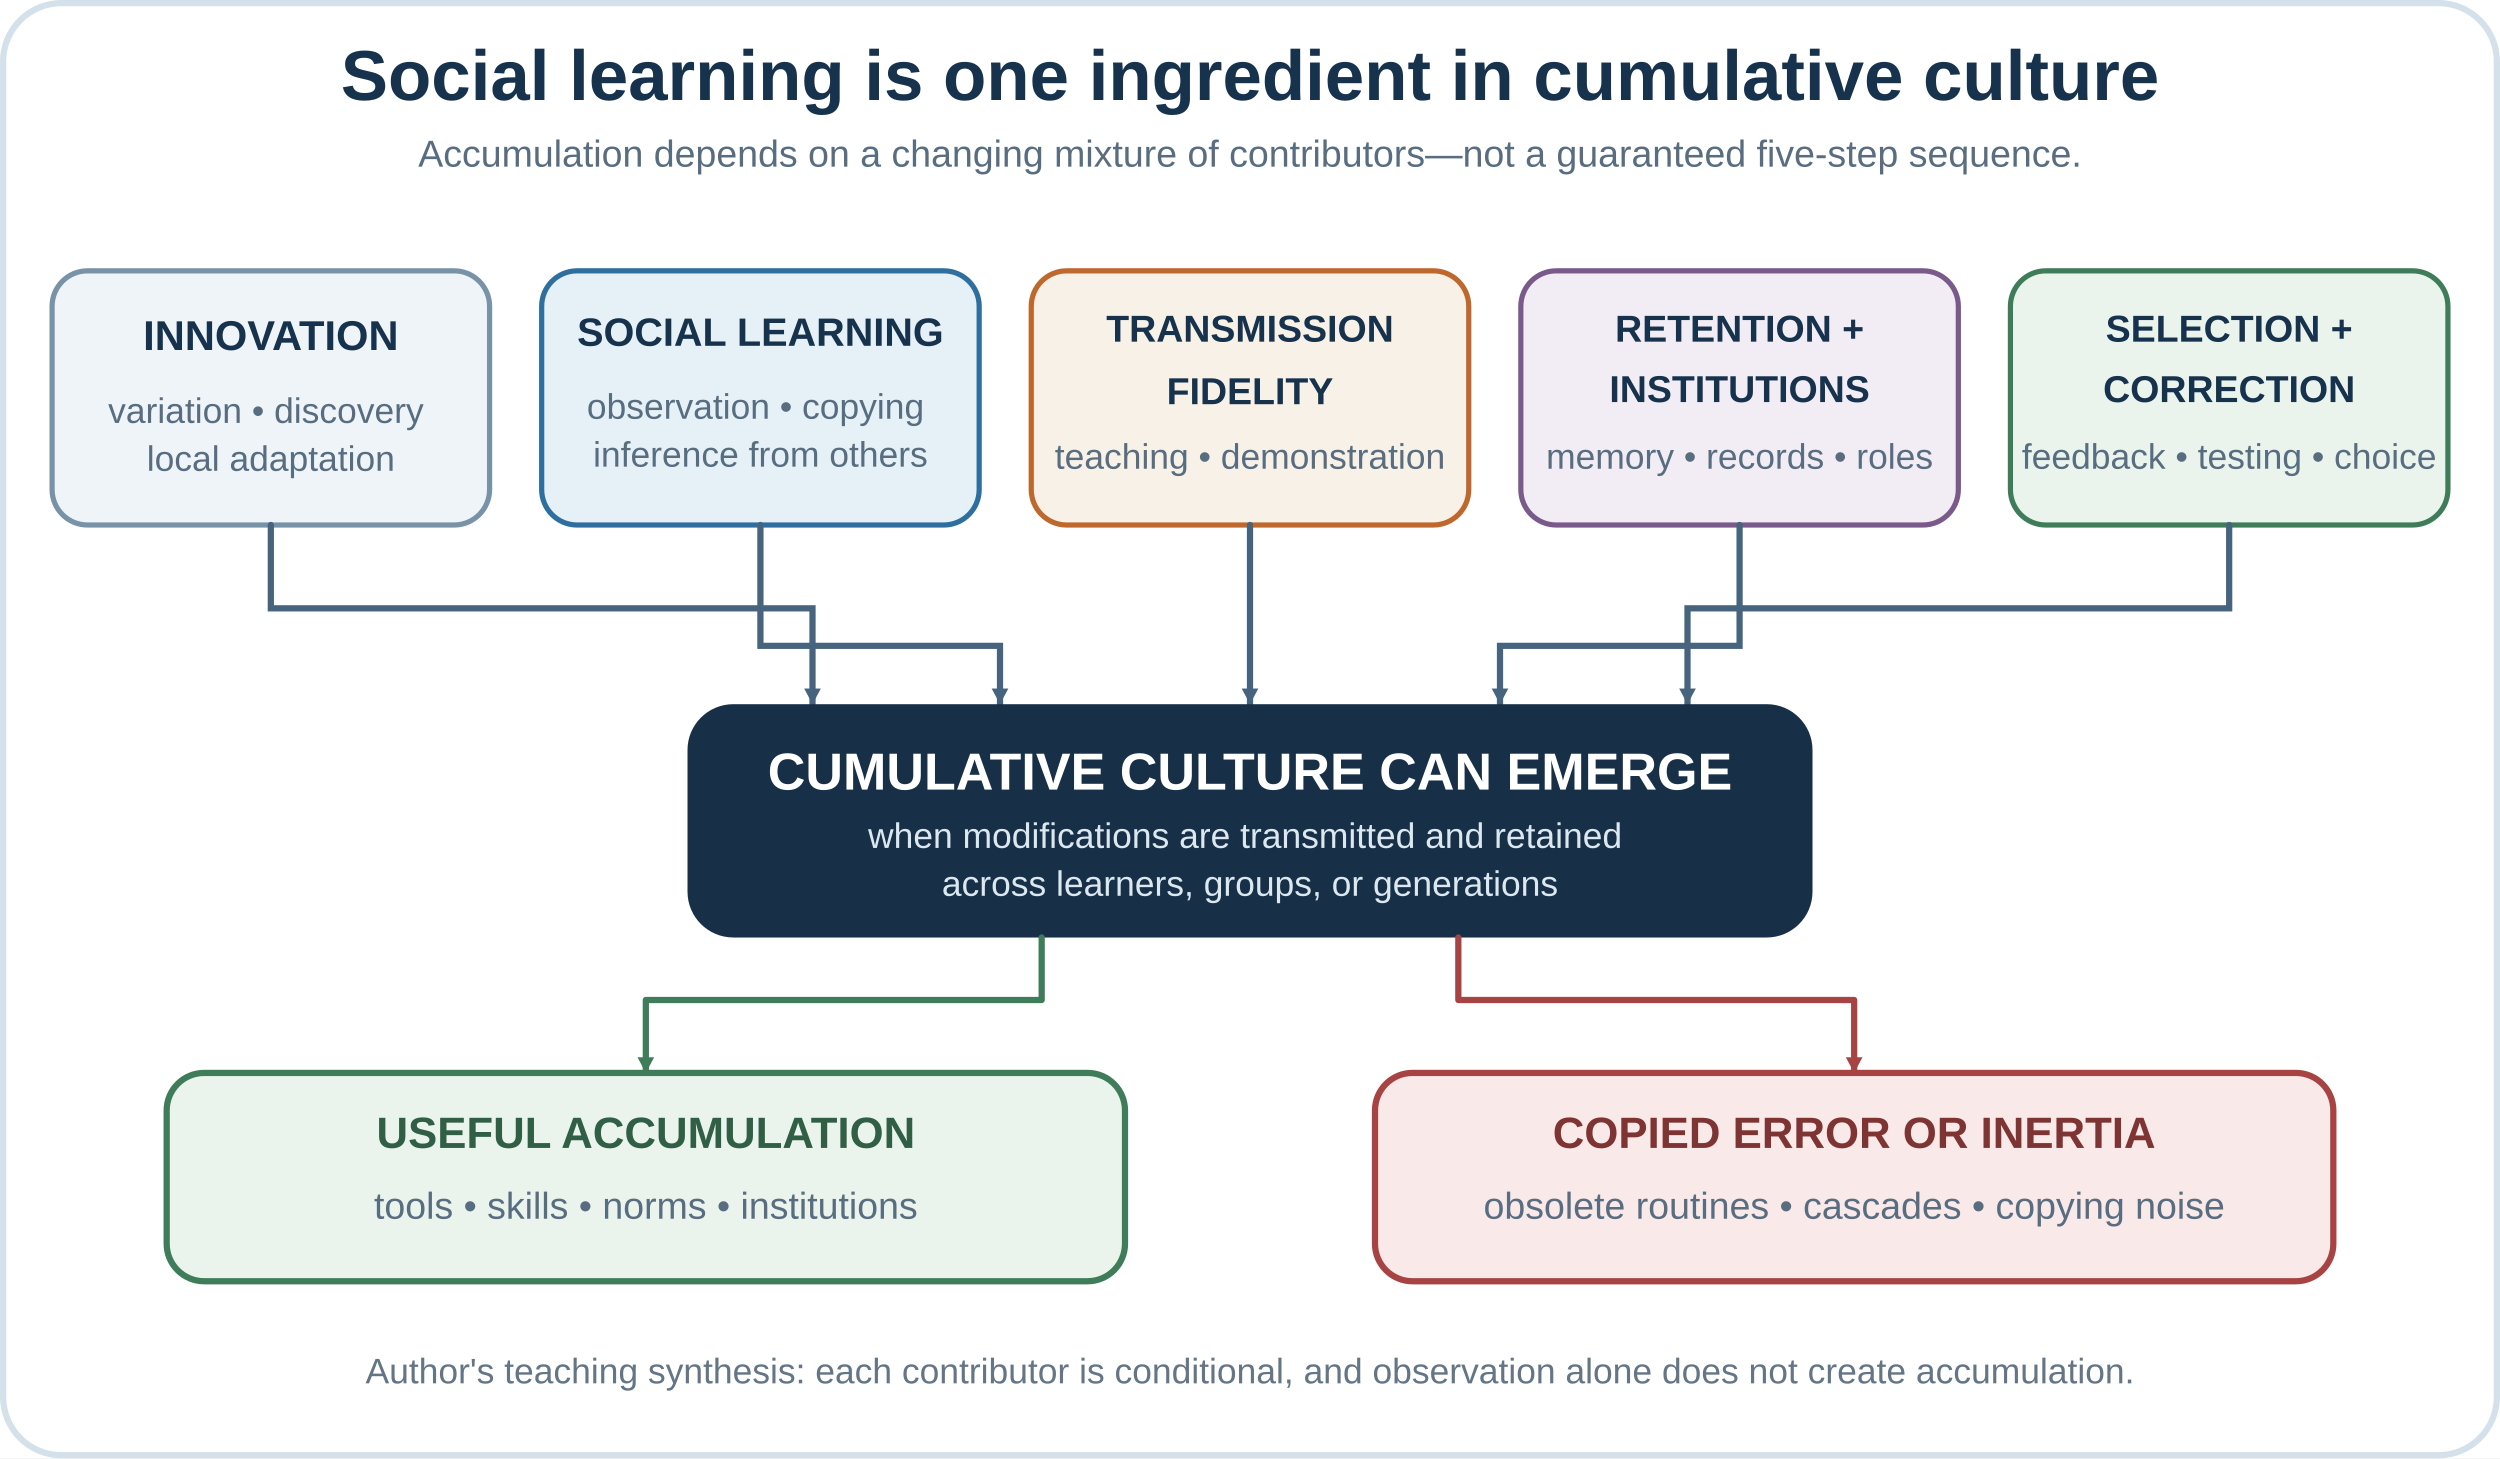
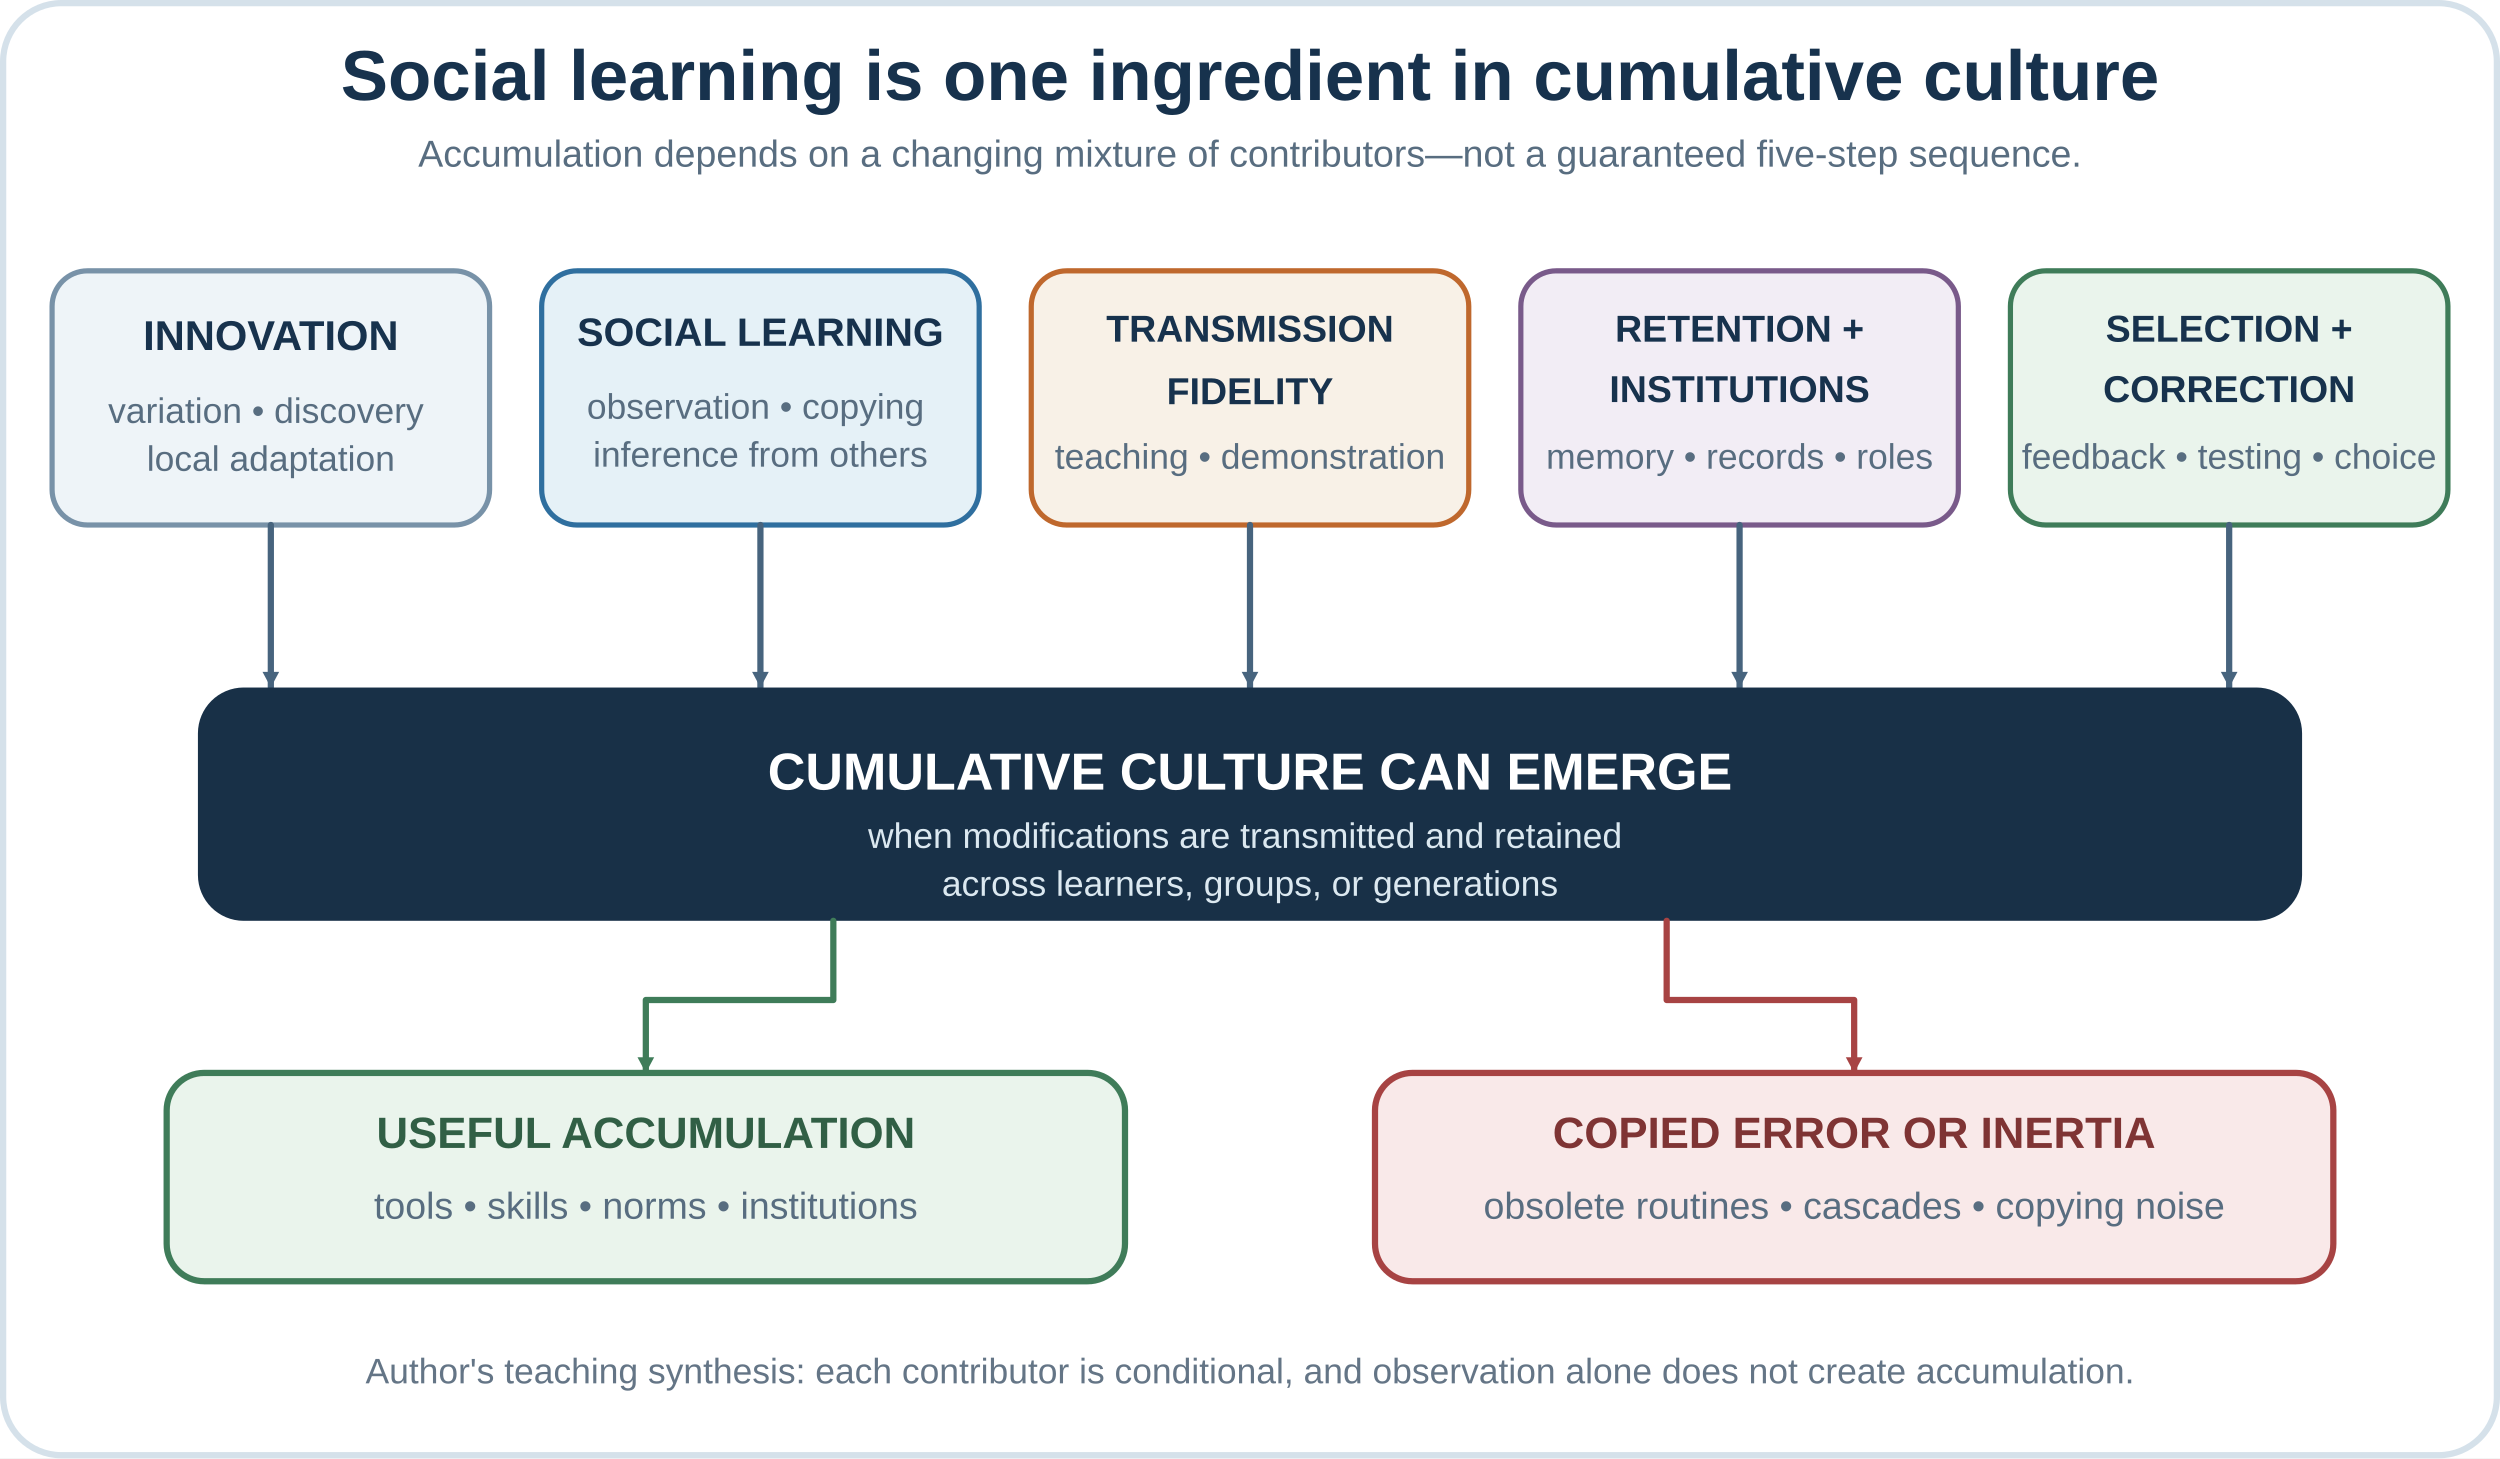
<svg xmlns="http://www.w3.org/2000/svg" width="1200" height="700" viewBox="0 0 1200 700" role="img" aria-labelledby="title desc">
  <defs>
    <marker id="arrow-blue" markerWidth="10" markerHeight="10" refX="8.5" refY="5" orient="auto" markerUnits="userSpaceOnUse">
      <path d="M1,1 L8.5,5 L1,9 Z" fill="#47647e" />
    </marker>
    <marker id="arrow-green" markerWidth="10" markerHeight="10" refX="8.5" refY="5" orient="auto" markerUnits="userSpaceOnUse">
      <path d="M1,1 L8.5,5 L1,9 Z" fill="#3f7c59" />
    </marker>
    <marker id="arrow-red" markerWidth="10" markerHeight="10" refX="8.5" refY="5" orient="auto" markerUnits="userSpaceOnUse">
      <path d="M1,1 L8.5,5 L1,9 Z" fill="#a74343" />
    </marker>
  </defs>
  <rect width="1200" height="700" fill="#ffffff" />
  <rect x="1.5" y="1.5" width="1197" height="697" rx="28" fill="none" stroke="#d5e1ea" stroke-width="3" />
  <text x="600" y="48" text-anchor="middle" font-family="Arial, sans-serif" font-size="34" font-weight="700" fill="#17324d">Social learning is one ingredient in cumulative culture</text>
  <text x="600" y="80" text-anchor="middle" font-family="Arial, sans-serif" font-size="18" fill="#586d80">Accumulation depends on a changing mixture of contributors—not a guaranteed five-step sequence.</text>
  <g font-family="Arial, sans-serif">
    <rect x="25" y="130" width="210" height="122" rx="17" fill="#eef4f8" stroke="#7892a8" stroke-width="2.5" />
    <text x="130" y="168" text-anchor="middle" font-size="20" font-weight="700" fill="#17324d">INNOVATION</text>
    <text x="130" y="203" text-anchor="middle" font-size="17" fill="#586d80">
      <tspan x="130" dy="0">variation • discovery</tspan>
      <tspan x="130" dy="23">local adaptation</tspan>
    </text>
    <rect x="260" y="130" width="210" height="122" rx="17" fill="#e5f1f7" stroke="#2f6f9f" stroke-width="2.5" />
    <text x="365" y="166" text-anchor="middle" font-size="19" font-weight="700" fill="#17324d">SOCIAL LEARNING</text>
    <text x="365" y="201" text-anchor="middle" font-size="17" fill="#586d80">
      <tspan x="365" dy="0">observation • copying</tspan>
      <tspan x="365" dy="23">inference from others</tspan>
    </text>
    <rect x="495" y="130" width="210" height="122" rx="17" fill="#f8f1e7" stroke="#bf682d" stroke-width="2.5" />
    <text x="600" y="164" text-anchor="middle" font-size="18" font-weight="700" fill="#17324d">TRANSMISSION</text>
    <text x="600" y="194" text-anchor="middle" font-size="18" font-weight="700" fill="#17324d">FIDELITY</text>
    <text x="600" y="225" text-anchor="middle" font-size="17" fill="#586d80">teaching • demonstration</text>
    <rect x="730" y="130" width="210" height="122" rx="17" fill="#f2edf5" stroke="#795a8a" stroke-width="2.5" />
    <text x="835" y="164" text-anchor="middle" font-size="18" font-weight="700" fill="#17324d">RETENTION +</text>
    <text x="835" y="193" text-anchor="middle" font-size="18" font-weight="700" fill="#17324d">INSTITUTIONS</text>
    <text x="835" y="225" text-anchor="middle" font-size="17" fill="#586d80">memory • records • roles</text>
    <rect x="965" y="130" width="210" height="122" rx="17" fill="#eaf4ec" stroke="#3f7c59" stroke-width="2.5" />
    <text x="1070" y="164" text-anchor="middle" font-size="18" font-weight="700" fill="#17324d">SELECTION +</text>
    <text x="1070" y="193" text-anchor="middle" font-size="18" font-weight="700" fill="#17324d">CORRECTION</text>
    <text x="1070" y="225" text-anchor="middle" font-size="17" fill="#586d80">feedback • testing • choice</text>
  </g>
  <g fill="none" stroke="#47647e" stroke-width="3" stroke-linecap="round">
-     <path d="M130 252 V292 H390 V338" stroke-width="3" marker-end="url(#arrow-blue)" />
-     <path d="M365 252 V310 H480 V338" stroke-width="3" marker-end="url(#arrow-blue)" />
-     <path d="M600 252 V338" stroke-width="3" marker-end="url(#arrow-blue)" />
-     <path d="M835 252 V310 H720 V338" stroke-width="3" marker-end="url(#arrow-blue)" />
-     <path d="M1070 252 V292 H810 V338" stroke-width="3" marker-end="url(#arrow-blue)" />
+     <path d="M130 252 V330" stroke-width="3" marker-end="url(#arrow-blue)" />
+     <path d="M365 252 V330" stroke-width="3" marker-end="url(#arrow-blue)" />
+     <path d="M600 252 V330" stroke-width="3" marker-end="url(#arrow-blue)" />
+     <path d="M835 252 V330" stroke-width="3" marker-end="url(#arrow-blue)" />
+     <path d="M1070 252 V330" stroke-width="3" marker-end="url(#arrow-blue)" />
  </g>
-   <rect x="330" y="338" width="540" height="112" rx="22" fill="#183047" />
+   <rect x="95" y="330" width="1010" height="112" rx="22" fill="#183047" />
  <text x="600" y="379" text-anchor="middle" font-family="Arial, sans-serif" font-size="25" font-weight="700" fill="#ffffff">CUMULATIVE CULTURE CAN EMERGE</text>
  <text x="600" y="407" text-anchor="middle" font-family="Arial, sans-serif" font-size="17" fill="#dbe8f0">
    <tspan x="600" dy="0">when modifications are transmitted and retained</tspan>
    <tspan x="600" dy="23">across learners, groups, or generations</tspan>
  </text>
-   <path d="M500 450 V480 H310 V515" fill="none" stroke="#3f7c59" stroke-width="3" stroke-linecap="round" stroke-linejoin="round" marker-end="url(#arrow-green)" />
-   <path d="M700 450 V480 H890 V515" fill="none" stroke="#a74343" stroke-width="3" stroke-linecap="round" stroke-linejoin="round" marker-end="url(#arrow-red)" />
+   <path d="M400 442 V480 H310 V515" fill="none" stroke="#3f7c59" stroke-width="3" stroke-linecap="round" stroke-linejoin="round" marker-end="url(#arrow-green)" />
+   <path d="M800 442 V480 H890 V515" fill="none" stroke="#a74343" stroke-width="3" stroke-linecap="round" stroke-linejoin="round" marker-end="url(#arrow-red)" />
  <rect x="80" y="515" width="460" height="100" rx="18" fill="#eaf4ec" stroke="#3f7c59" stroke-width="3" />
  <text x="310" y="551" text-anchor="middle" font-family="Arial, sans-serif" font-size="21" font-weight="700" fill="#315f45">USEFUL ACCUMULATION</text>
  <text x="310" y="585" text-anchor="middle" font-family="Arial, sans-serif" font-size="18" fill="#586d80">tools • skills • norms • institutions</text>
  <rect x="660" y="515" width="460" height="100" rx="18" fill="#f9e9e9" stroke="#a74343" stroke-width="3" />
  <text x="890" y="551" text-anchor="middle" font-family="Arial, sans-serif" font-size="21" font-weight="700" fill="#7f3434">COPIED ERROR OR INERTIA</text>
  <text x="890" y="585" text-anchor="middle" font-family="Arial, sans-serif" font-size="18" fill="#586d80">obsolete routines • cascades • copying noise</text>
  <text x="600" y="664" text-anchor="middle" font-family="Arial, sans-serif" font-size="17" fill="#647586">Author's teaching synthesis: each contributor is conditional, and observation alone does not create accumulation.</text>
</svg>
